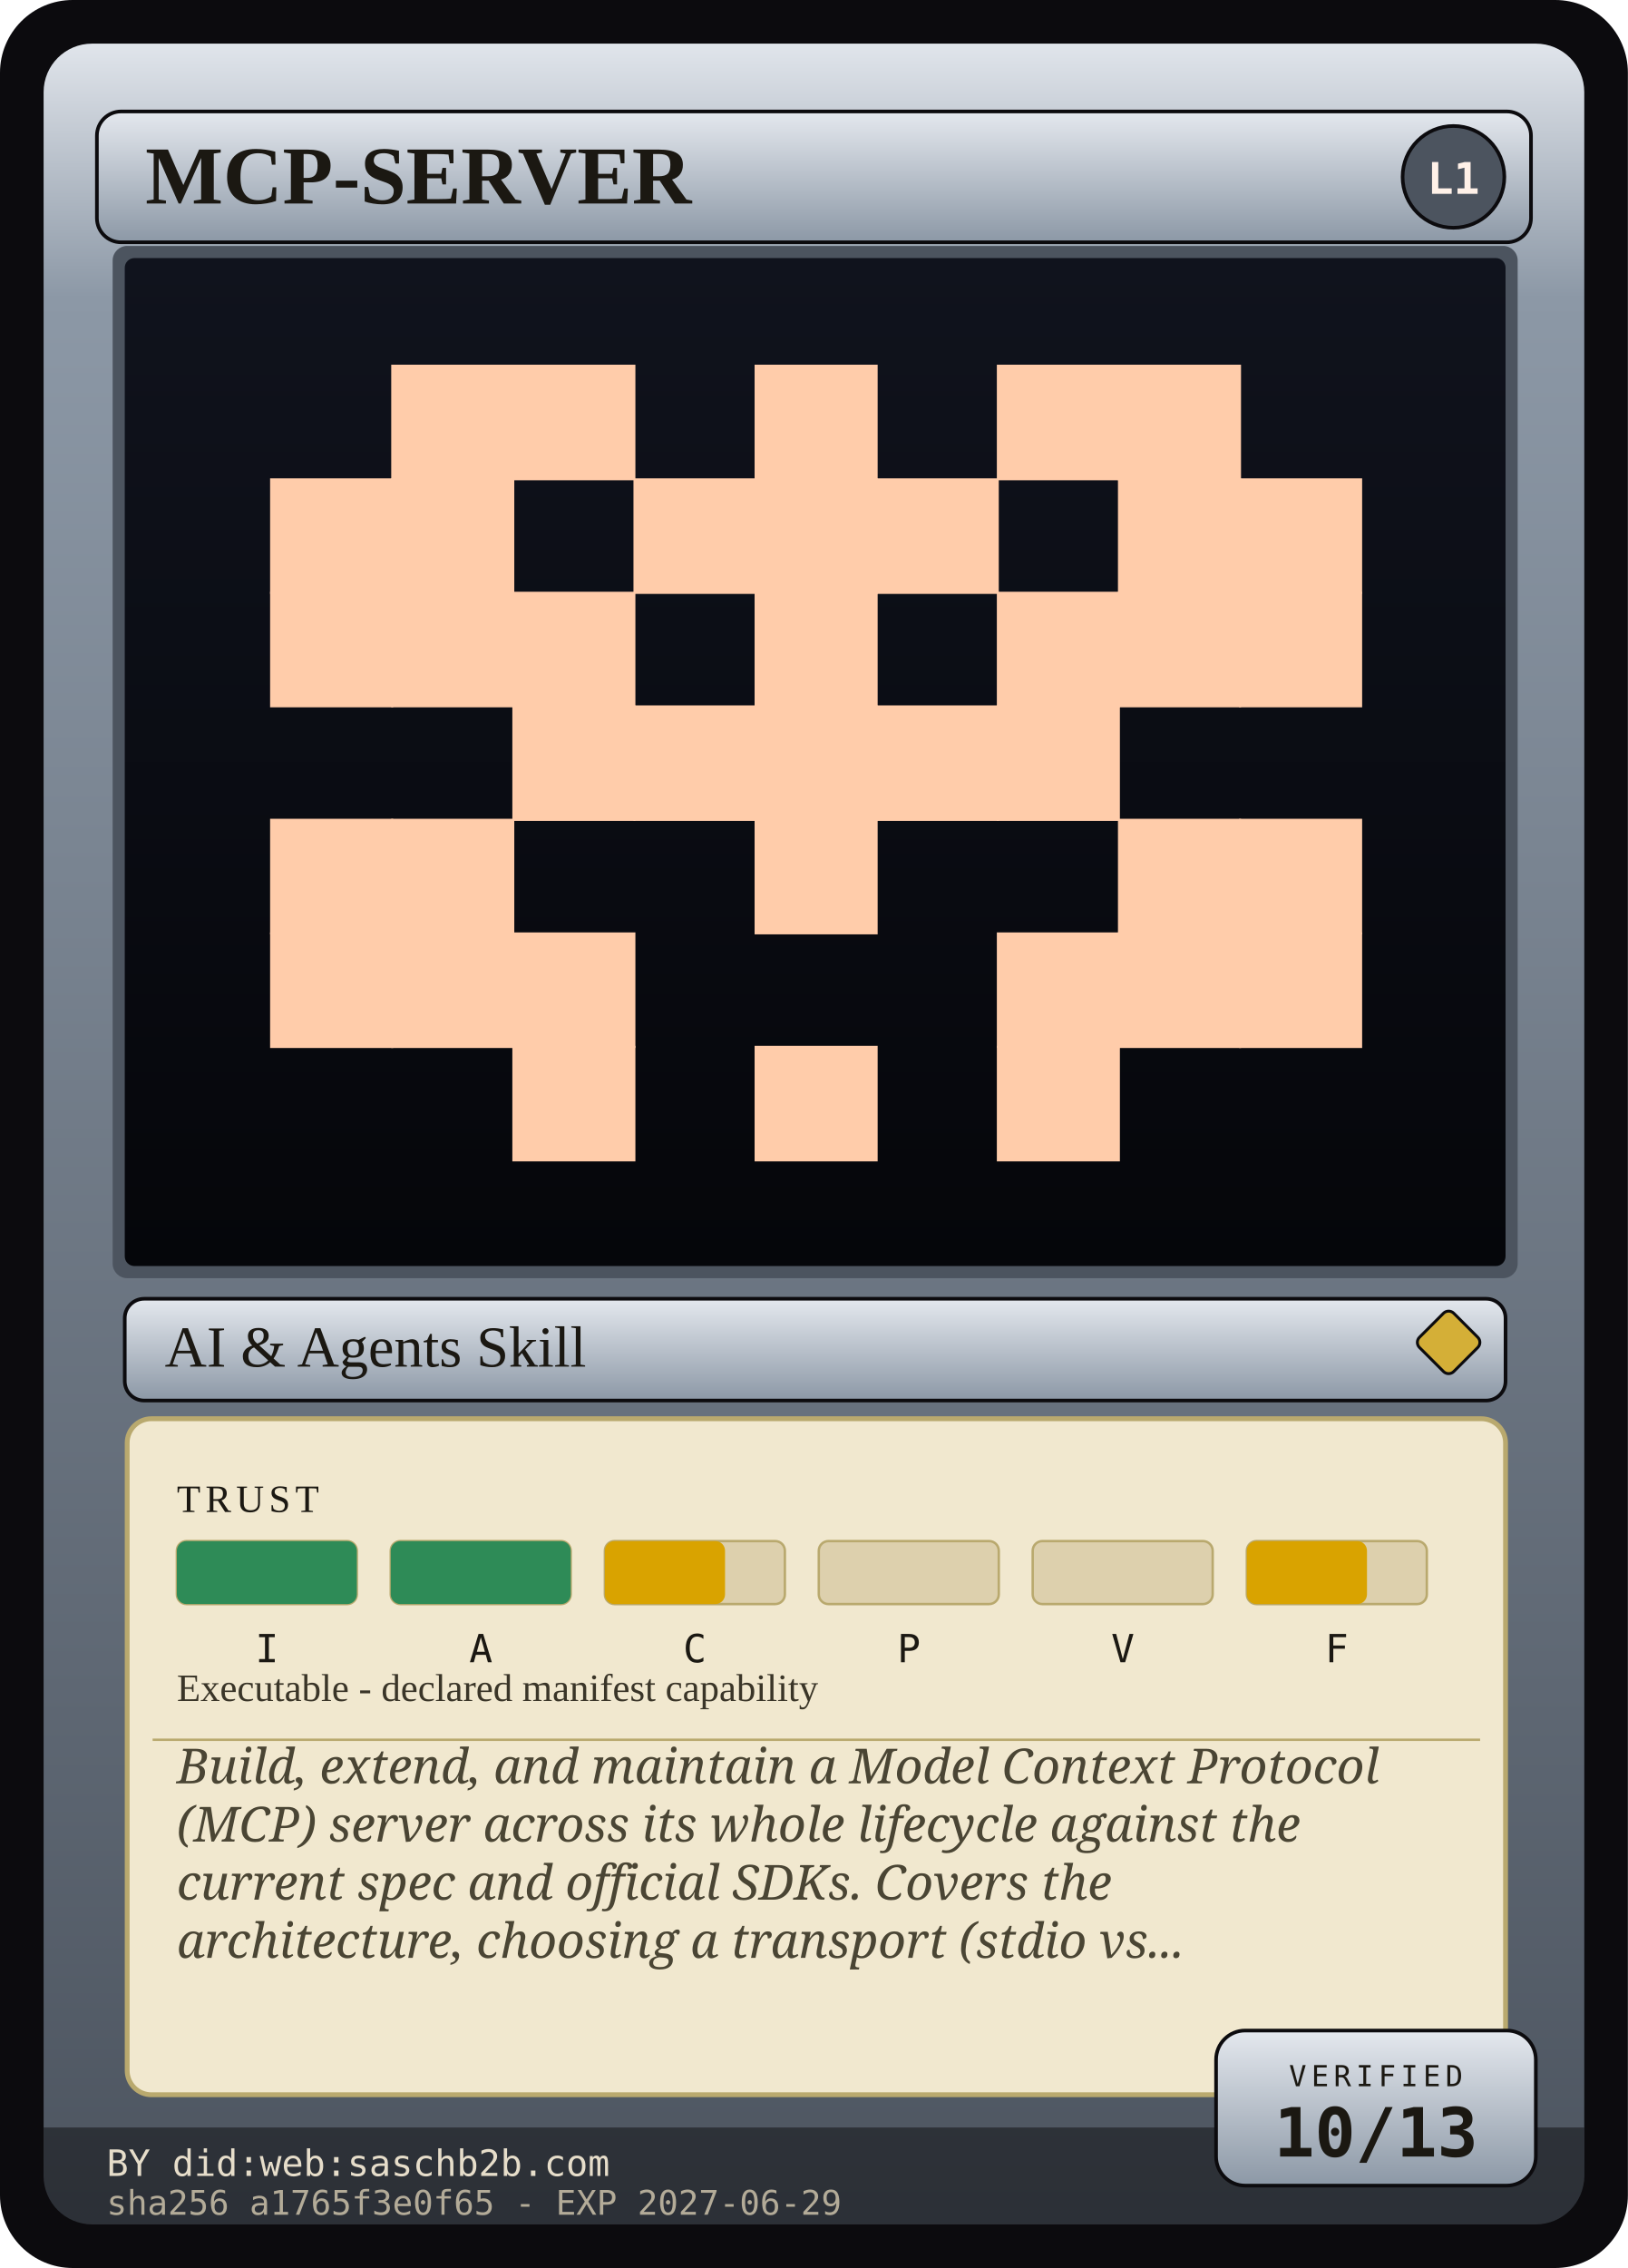
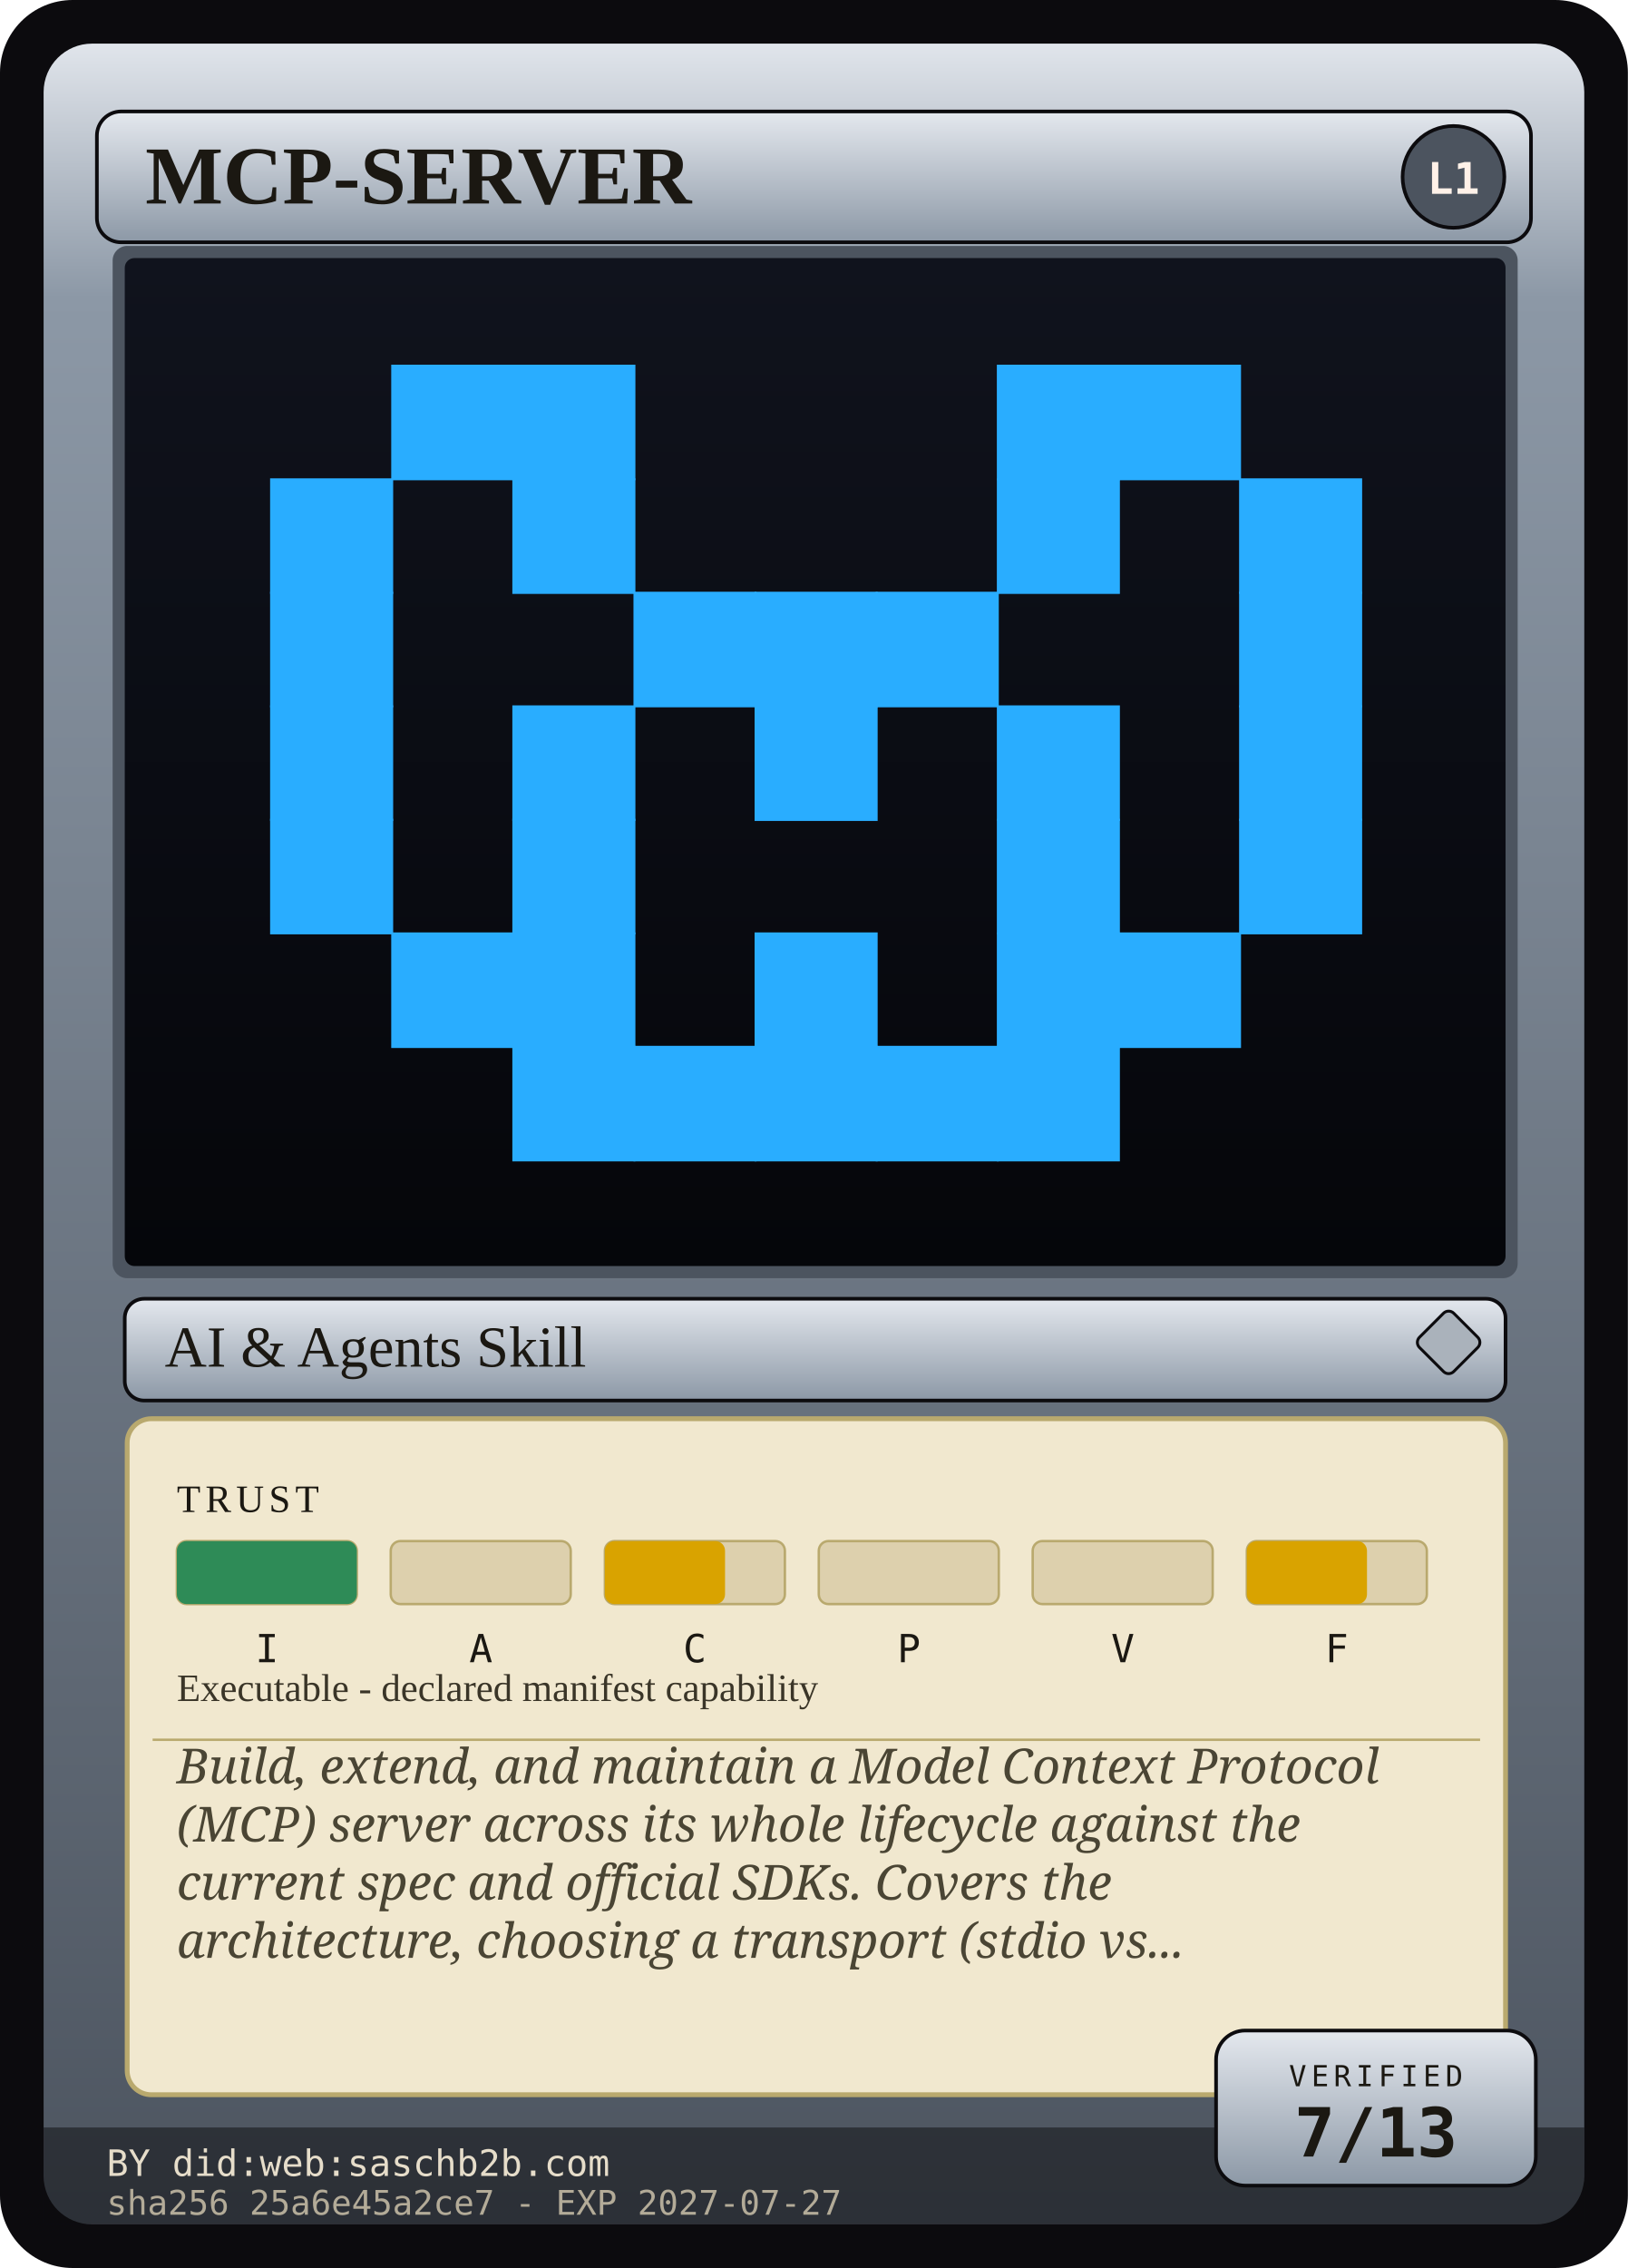
<svg xmlns="http://www.w3.org/2000/svg" width="672" height="936" viewBox="0 0 672 936" font-family="Georgia,'Times New Roman',serif">
  <defs>
    <linearGradient id="frame" x1="0" y1="0" x2="0" y2="1">
      <stop offset="0" stop-color="#e4e8ee" />
      <stop offset="0.12" stop-color="#8c98a6" />
      <stop offset="1" stop-color="#4c545f" />
    </linearGradient>
    <linearGradient id="plate" x1="0" y1="0" x2="0" y2="1">
      <stop offset="0" stop-color="#e4e8ee" />
      <stop offset="1" stop-color="#8c98a6" />
    </linearGradient>
    <linearGradient id="art" x1="0" y1="0" x2="0" y2="1">
      <stop offset="0" stop-color="#10131d" />
      <stop offset="1" stop-color="#05060a" />
    </linearGradient>
    <clipPath id="scr">
      <rect x="51.5" y="106.5" width="570" height="416" rx="4" />
    </clipPath>
  </defs>
  <rect x="0" y="0" width="672" height="936" rx="30" fill="#0c0b0e" />
  <rect x="18" y="18" width="636" height="900" rx="20" fill="url(#frame)" />
  <rect x="40" y="46" width="592" height="54" rx="10" fill="url(#plate)" stroke="#0c0b0e" stroke-width="1.5" />
  <text x="60" y="84" font-size="34" font-weight="bold" fill="#1b1812">MCP-SERVER</text>
  <circle cx="600" cy="73" r="21" fill="#4c545f" stroke="#0c0b0e" stroke-width="1.5" />
  <text x="600" y="80" font-size="18" font-weight="bold" fill="#fff1e8" text-anchor="middle" font-family="ui-monospace,monospace">L1</text>
  <rect x="46.5" y="101.5" width="580" height="426" rx="6" fill="#4c545f" />
  <g clip-path="url(#scr)">
    <rect x="51.5" y="106.5" width="570" height="416" fill="url(#art)" />
-     <rect x="161.5" y="150.5" width="50.8" height="47.7" fill="#ffccaa" />
-     <rect x="461.5" y="150.5" width="50.8" height="47.7" fill="#ffccaa" />
-     <rect x="211.5" y="150.5" width="50.8" height="47.7" fill="#ffccaa" />
-     <rect x="411.5" y="150.5" width="50.8" height="47.7" fill="#ffccaa" />
-     <rect x="311.5" y="150.5" width="50.8" height="47.7" fill="#ffccaa" />
-     <rect x="111.5" y="197.4" width="50.8" height="47.7" fill="#ffccaa" />
-     <rect x="511.5" y="197.4" width="50.8" height="47.7" fill="#ffccaa" />
-     <rect x="161.5" y="197.4" width="50.8" height="47.7" fill="#ffccaa" />
-     <rect x="461.5" y="197.4" width="50.8" height="47.7" fill="#ffccaa" />
-     <rect x="261.5" y="197.4" width="50.8" height="47.7" fill="#ffccaa" />
-     <rect x="361.5" y="197.4" width="50.8" height="47.7" fill="#ffccaa" />
-     <rect x="311.5" y="197.4" width="50.8" height="47.7" fill="#ffccaa" />
-     <rect x="111.5" y="244.2" width="50.8" height="47.7" fill="#ffccaa" />
-     <rect x="511.5" y="244.2" width="50.8" height="47.7" fill="#ffccaa" />
-     <rect x="161.5" y="244.2" width="50.8" height="47.7" fill="#ffccaa" />
-     <rect x="461.5" y="244.2" width="50.8" height="47.7" fill="#ffccaa" />
-     <rect x="211.5" y="244.2" width="50.8" height="47.7" fill="#ffccaa" />
-     <rect x="411.5" y="244.2" width="50.8" height="47.7" fill="#ffccaa" />
-     <rect x="311.5" y="244.2" width="50.8" height="47.7" fill="#ffccaa" />
-     <rect x="211.5" y="291.1" width="50.8" height="47.7" fill="#ffccaa" />
-     <rect x="411.5" y="291.1" width="50.8" height="47.7" fill="#ffccaa" />
-     <rect x="261.5" y="291.1" width="50.8" height="47.7" fill="#ffccaa" />
-     <rect x="361.5" y="291.1" width="50.8" height="47.7" fill="#ffccaa" />
-     <rect x="311.5" y="291.1" width="50.8" height="47.7" fill="#ffccaa" />
-     <rect x="111.5" y="337.9" width="50.8" height="47.7" fill="#ffccaa" />
-     <rect x="511.5" y="337.9" width="50.8" height="47.7" fill="#ffccaa" />
-     <rect x="161.5" y="337.9" width="50.8" height="47.7" fill="#ffccaa" />
-     <rect x="461.5" y="337.9" width="50.8" height="47.7" fill="#ffccaa" />
-     <rect x="311.5" y="337.9" width="50.8" height="47.7" fill="#ffccaa" />
-     <rect x="111.5" y="384.8" width="50.8" height="47.7" fill="#ffccaa" />
-     <rect x="511.5" y="384.8" width="50.8" height="47.7" fill="#ffccaa" />
-     <rect x="161.5" y="384.8" width="50.8" height="47.7" fill="#ffccaa" />
-     <rect x="461.5" y="384.8" width="50.8" height="47.7" fill="#ffccaa" />
-     <rect x="211.5" y="384.8" width="50.8" height="47.7" fill="#ffccaa" />
-     <rect x="411.5" y="384.8" width="50.8" height="47.7" fill="#ffccaa" />
-     <rect x="211.5" y="431.6" width="50.8" height="47.7" fill="#ffccaa" />
-     <rect x="411.5" y="431.6" width="50.8" height="47.7" fill="#ffccaa" />
-     <rect x="311.5" y="431.6" width="50.8" height="47.7" fill="#ffccaa" />
+     <rect x="161.5" y="150.5" width="50.8" height="47.7" fill="#29adff" />
+     <rect x="461.5" y="150.5" width="50.8" height="47.7" fill="#29adff" />
+     <rect x="211.5" y="150.5" width="50.8" height="47.7" fill="#29adff" />
+     <rect x="411.5" y="150.5" width="50.8" height="47.7" fill="#29adff" />
+     <rect x="111.5" y="197.4" width="50.8" height="47.7" fill="#29adff" />
+     <rect x="511.5" y="197.4" width="50.8" height="47.7" fill="#29adff" />
+     <rect x="211.5" y="197.4" width="50.8" height="47.7" fill="#29adff" />
+     <rect x="411.5" y="197.4" width="50.8" height="47.7" fill="#29adff" />
+     <rect x="111.5" y="244.2" width="50.8" height="47.7" fill="#29adff" />
+     <rect x="511.5" y="244.2" width="50.8" height="47.7" fill="#29adff" />
+     <rect x="261.5" y="244.2" width="50.8" height="47.7" fill="#29adff" />
+     <rect x="361.5" y="244.2" width="50.8" height="47.7" fill="#29adff" />
+     <rect x="311.5" y="244.2" width="50.8" height="47.7" fill="#29adff" />
+     <rect x="111.5" y="291.1" width="50.8" height="47.7" fill="#29adff" />
+     <rect x="511.5" y="291.1" width="50.8" height="47.7" fill="#29adff" />
+     <rect x="211.5" y="291.1" width="50.8" height="47.7" fill="#29adff" />
+     <rect x="411.5" y="291.1" width="50.8" height="47.7" fill="#29adff" />
+     <rect x="311.5" y="291.1" width="50.8" height="47.7" fill="#29adff" />
+     <rect x="111.5" y="337.9" width="50.8" height="47.7" fill="#29adff" />
+     <rect x="511.5" y="337.9" width="50.8" height="47.7" fill="#29adff" />
+     <rect x="211.5" y="337.9" width="50.8" height="47.7" fill="#29adff" />
+     <rect x="411.5" y="337.9" width="50.8" height="47.7" fill="#29adff" />
+     <rect x="161.5" y="384.8" width="50.8" height="47.7" fill="#29adff" />
+     <rect x="461.5" y="384.8" width="50.8" height="47.7" fill="#29adff" />
+     <rect x="211.5" y="384.8" width="50.8" height="47.7" fill="#29adff" />
+     <rect x="411.5" y="384.8" width="50.8" height="47.7" fill="#29adff" />
+     <rect x="311.5" y="384.8" width="50.8" height="47.7" fill="#29adff" />
+     <rect x="211.5" y="431.6" width="50.8" height="47.7" fill="#29adff" />
+     <rect x="411.5" y="431.6" width="50.8" height="47.7" fill="#29adff" />
+     <rect x="261.5" y="431.6" width="50.8" height="47.7" fill="#29adff" />
+     <rect x="361.5" y="431.6" width="50.8" height="47.7" fill="#29adff" />
+     <rect x="311.5" y="431.6" width="50.8" height="47.7" fill="#29adff" />
  </g>
  <rect x="51.5" y="536" width="570" height="42" rx="8" fill="url(#plate)" stroke="#0c0b0e" stroke-width="1.5" />
  <text x="68" y="564" font-size="24" fill="#1b1812">AI &amp; Agents Skill</text>
-   <rect x="588" y="544" width="20" height="20" rx="3" transform="rotate(45 598 554)" fill="#d4af37" stroke="#0c0b0e" stroke-width="1.2" />
+   <rect x="588" y="544" width="20" height="20" rx="3" transform="rotate(45 598 554)" fill="#aab2bb" stroke="#0c0b0e" stroke-width="1.2" />
  <rect x="52.5" y="585.5" width="569" height="279" rx="10" fill="#f1e8cf" stroke="#b9a96e" stroke-width="2" />
  <text x="73" y="624" font-size="16" letter-spacing="2" fill="#1b1812">TRUST</text>
  <rect x="73.0" y="636" width="74.3" height="26" rx="4" fill="#ddd0ad" stroke="#b9a96e" stroke-width="1" />
  <rect x="73.0" y="636" width="74.3" height="26" rx="4" fill="#2e8b57" />
  <text x="110.2" y="686" font-size="16" fill="#1b1812" text-anchor="middle" font-family="ui-monospace,monospace">I</text>
  <rect x="161.3" y="636" width="74.3" height="26" rx="4" fill="#ddd0ad" stroke="#b9a96e" stroke-width="1" />
-   <rect x="161.3" y="636" width="74.3" height="26" rx="4" fill="#2e8b57" />
+   <rect x="161.3" y="636" width="0.0" height="26" rx="4" fill="#8a8378" />
  <text x="198.5" y="686" font-size="16" fill="#1b1812" text-anchor="middle" font-family="ui-monospace,monospace">A</text>
  <rect x="249.7" y="636" width="74.3" height="26" rx="4" fill="#ddd0ad" stroke="#b9a96e" stroke-width="1" />
  <rect x="249.7" y="636" width="49.6" height="26" rx="4" fill="#d9a300" />
  <text x="286.8" y="686" font-size="16" fill="#1b1812" text-anchor="middle" font-family="ui-monospace,monospace">C</text>
  <rect x="338.0" y="636" width="74.3" height="26" rx="4" fill="#ddd0ad" stroke="#b9a96e" stroke-width="1" />
  <rect x="338.0" y="636" width="0.0" height="26" rx="4" fill="#8a8378" />
  <text x="375.2" y="686" font-size="16" fill="#1b1812" text-anchor="middle" font-family="ui-monospace,monospace">P</text>
  <rect x="426.3" y="636" width="74.3" height="26" rx="4" fill="#ddd0ad" stroke="#b9a96e" stroke-width="1" />
  <rect x="426.3" y="636" width="0.0" height="26" rx="4" fill="#8a8378" />
  <text x="463.5" y="686" font-size="16" fill="#1b1812" text-anchor="middle" font-family="ui-monospace,monospace">V</text>
  <rect x="514.7" y="636" width="74.3" height="26" rx="4" fill="#ddd0ad" stroke="#b9a96e" stroke-width="1" />
  <rect x="514.7" y="636" width="49.6" height="26" rx="4" fill="#d9a300" />
  <text x="551.8" y="686" font-size="16" fill="#1b1812" text-anchor="middle" font-family="ui-monospace,monospace">F</text>
  <text x="73" y="702" font-size="16" fill="#3a3528">Executable - declared manifest capability</text>
  <line x1="63" y1="718" x2="611" y2="718" stroke="#b9a96e" stroke-width="1" />
  <text x="73" y="736" font-size="20" font-style="italic" fill="#4a4534" font-family="Georgia,serif">Build, extend, and maintain a Model Context Protocol</text>
  <text x="73" y="760" font-size="20" font-style="italic" fill="#4a4534" font-family="Georgia,serif">(MCP) server across its whole lifecycle against the</text>
  <text x="73" y="784" font-size="20" font-style="italic" fill="#4a4534" font-family="Georgia,serif">current spec and official SDKs. Covers the</text>
  <text x="73" y="808" font-size="20" font-style="italic" fill="#4a4534" font-family="Georgia,serif">architecture, choosing a transport (stdio vs...</text>
  <rect x="18" y="878" width="636" height="40" fill="#0c0b0e" opacity="0.5" />
  <text x="44" y="898" font-size="15" fill="#e6ddca" font-family="ui-monospace,monospace">BY did:web:saschb2b.com</text>
-   <text x="44" y="914" font-size="14" fill="#b3ab98" font-family="ui-monospace,monospace">sha256 a1765f3e0f65 - EXP 2027-06-29</text>
+   <text x="44" y="914" font-size="14" fill="#b3ab98" font-family="ui-monospace,monospace">sha256 25a6e45a2ce7 - EXP 2027-07-27</text>
  <rect x="502" y="838" width="132" height="64" rx="12" fill="url(#plate)" stroke="#0c0b0e" stroke-width="1.5" />
  <text x="568" y="861" font-size="12" letter-spacing="2" fill="#1b1812" text-anchor="middle" font-family="ui-monospace,monospace">VERIFIED</text>
-   <text x="568" y="890" font-size="28" font-weight="bold" fill="#1b1812" text-anchor="middle" font-family="ui-monospace,monospace">10/13</text>
+   <text x="568" y="890" font-size="28" font-weight="bold" fill="#1b1812" text-anchor="middle" font-family="ui-monospace,monospace">7/13</text>
</svg>
